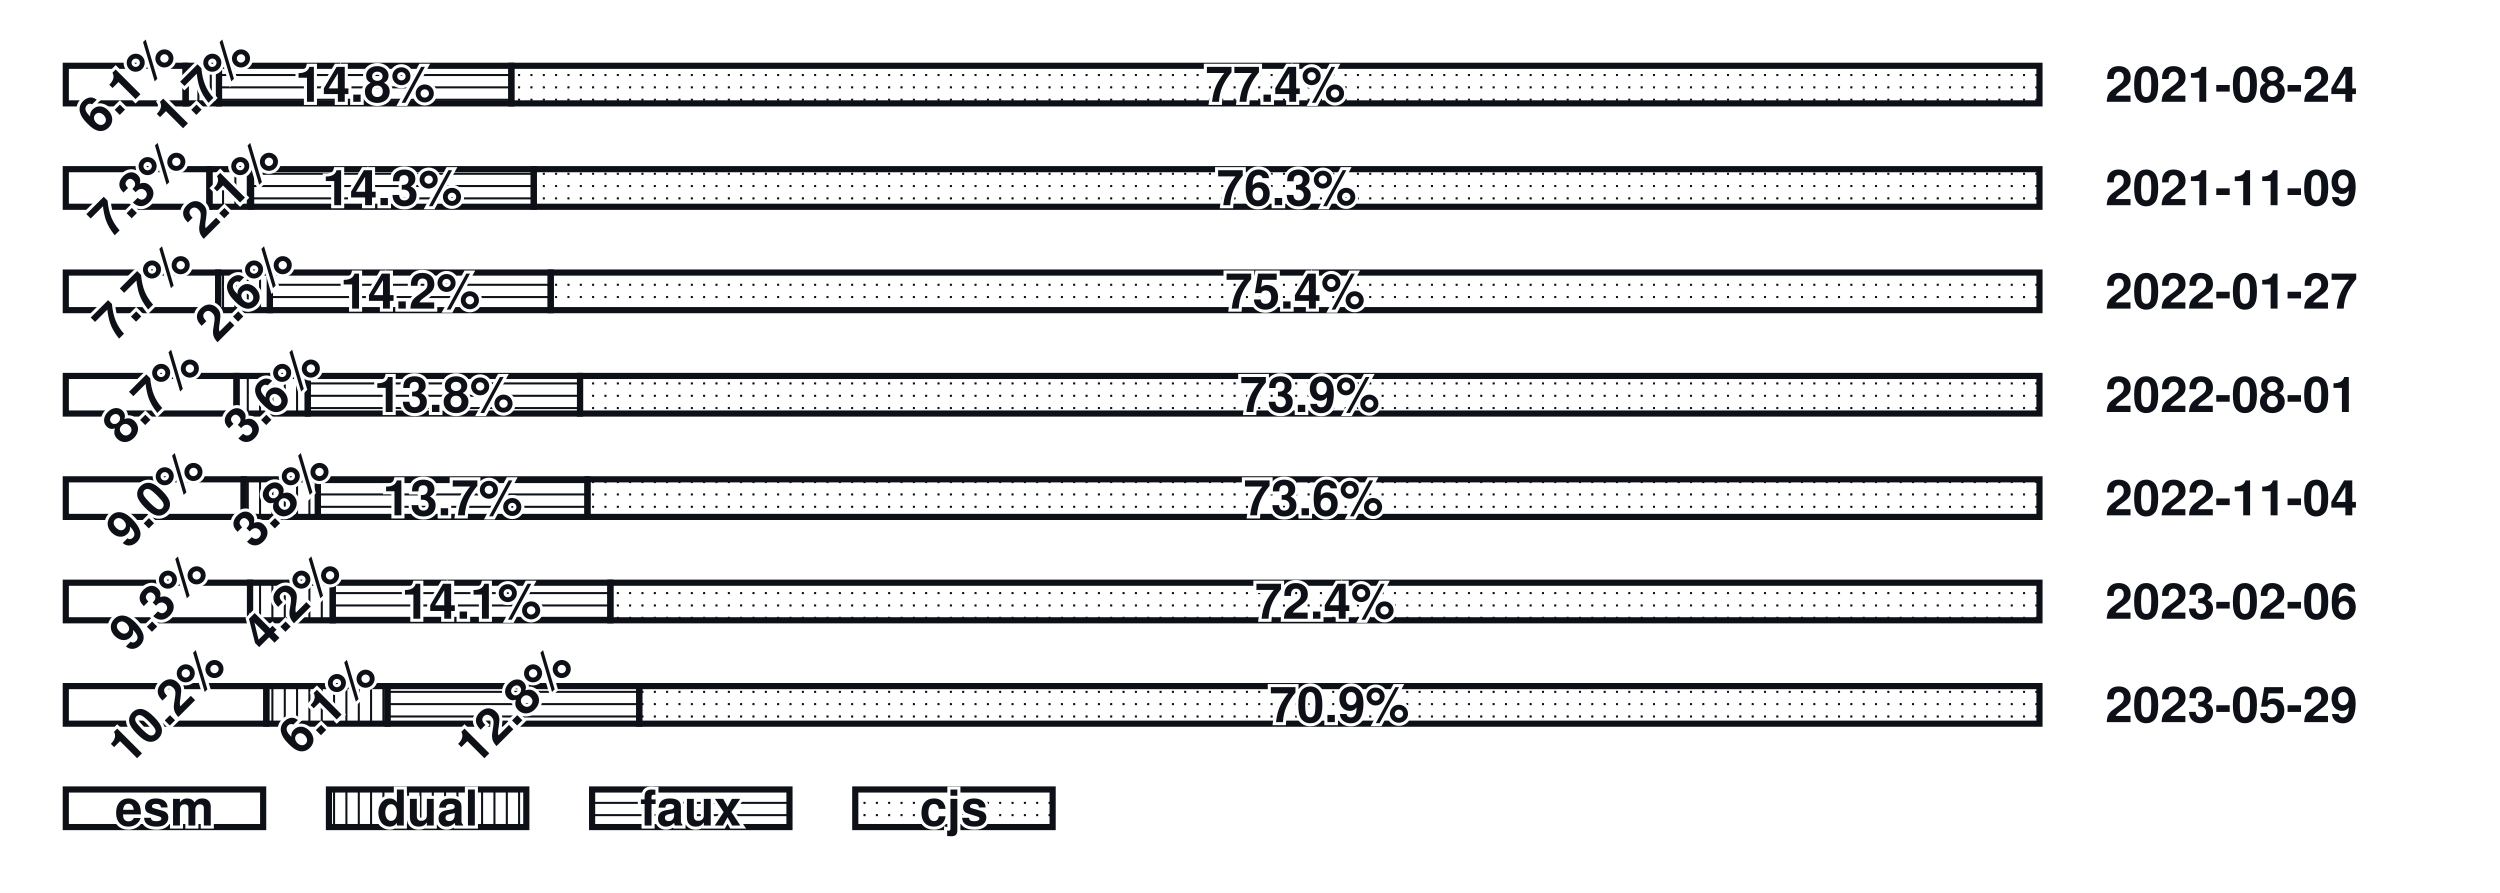
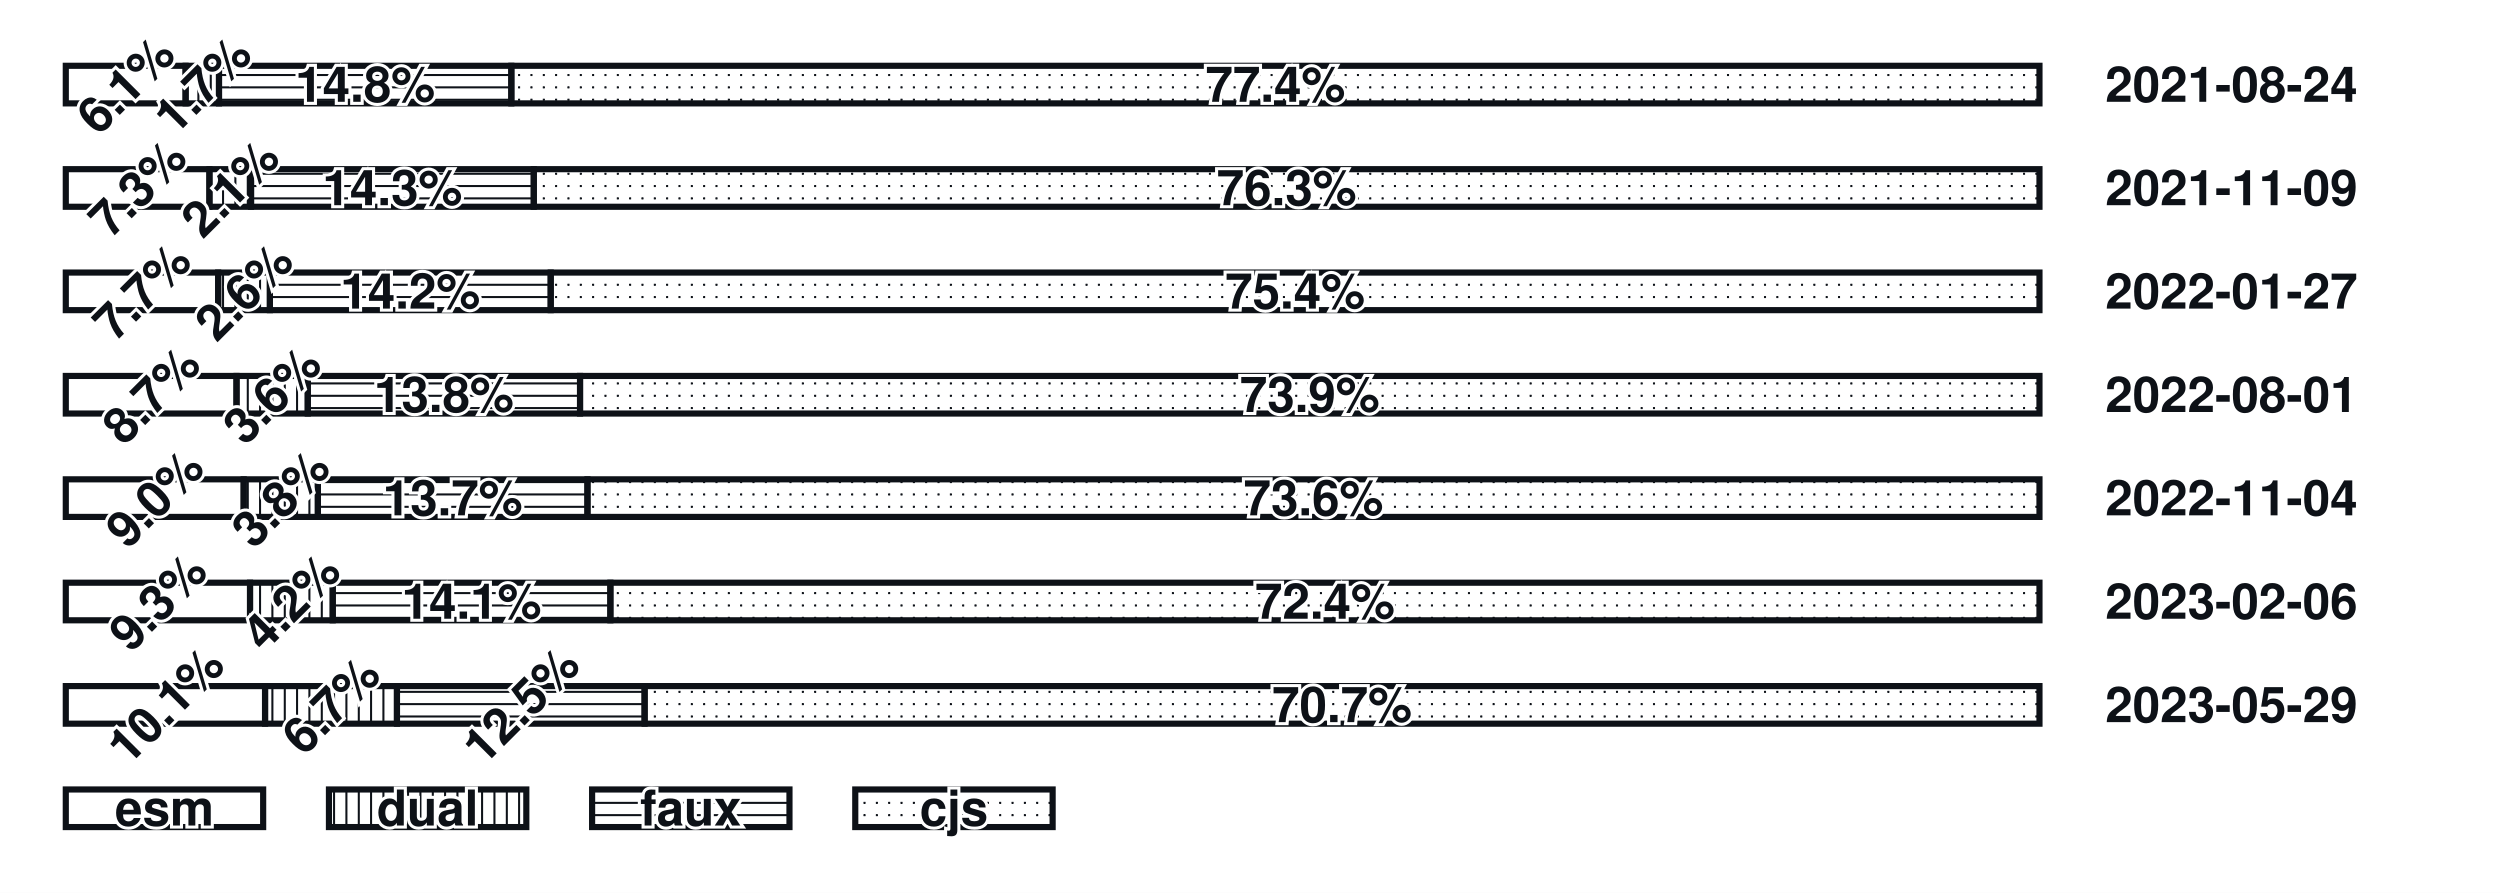
<svg xmlns="http://www.w3.org/2000/svg" viewBox="0 0 1216 434.286">
  <style>
text { font-size: 24px; font-weight: bolder; font-family: -apple-system,BlinkMacSystemFont,"Segoe UI",Helvetica,Arial,sans-serif,"Apple Color Emoji","Segoe UI Emoji"; font-variant-numeric: tabular-nums; paint-order: stroke; dominant-baseline: middle; }
.b { fill: white; }
.esm { fill: white; }
.dual { fill: url(#a); }
.faux { fill: url(#b); }
.cjs { fill: url(#c); }
.esm, .dual, .faux, .cjs { stroke: #0d1117; stroke-width: 3px; }
text { fill: #0d1117; stroke: white; stroke-width: 3px; }
pattern line { stroke: #0d1117; stroke-width: 2px }
pattern rect { fill: #0d1117 }

@media (prefers-color-scheme: dark) {
  .b { fill: #0d1117; }
  .esm, .dual, .faux, .cjs { stroke: white; }
  .esm { fill: #0d1117; }
  text { fill: white; stroke: #0d1117; }
  pattern line { stroke: white; }
  pattern rect { fill: white }
}
</style>
  <defs>
    <pattern id="a" x="0" y="0" width="6" height="6" patternUnits="userSpaceOnUse">
      <line x1="0" y1="0" x2="0" y2="6" />
    </pattern>
    <pattern id="b" x="0" y="0" width="6" height="6" patternUnits="userSpaceOnUse">
      <line x1="0" y1="0" x2="6" y2="0" />
    </pattern>
    <pattern id="c" x="0" y="0" width="6" height="6" patternUnits="userSpaceOnUse">
      <rect x="0" y="0" width="1" height="1" />
    </pattern>
  </defs>
  <rect class="b" x="0" y="0" width="1216" height="434.286" />
  <g>
    <g>
      <rect class="esm" x="32" y="32" height="18.286" width="58.28" />
      <rect class="dual" x="90.28" y="32" height="18.286" width="16.236" />
      <rect class="faux" x="106.517" y="32" height="18.286" width="142.197" />
      <rect class="cjs" x="248.714" y="32" height="18.286" width="743.286" />
      <text text-anchor="middle" transform="translate(61.14011, 41.14286) rotate(-45)">6.1%</text>
      <text text-anchor="middle" transform="translate(98.39843, 41.14286) rotate(-45)">1.7%</text>
      <text text-anchor="middle" transform="translate(177.6151, 41.14286)">14.8%</text>
      <text text-anchor="middle" transform="translate(620.3568, 41.14286)">77.4%</text>
      <text x="1024" y="41.143">2021-08-24</text>
    </g>
    <g>
      <rect class="esm" x="32" y="82.286" height="18.286" width="69.871" />
      <rect class="dual" x="101.871" y="82.286" height="18.286" width="20.23" />
      <rect class="faux" x="122.101" y="82.286" height="18.286" width="137.531" />
      <rect class="cjs" x="259.632" y="82.286" height="18.286" width="732.368" />
      <text text-anchor="middle" transform="translate(66.93536, 91.42857) rotate(-45)">7.3%</text>
      <text text-anchor="middle" transform="translate(111.9858, 91.42857) rotate(-45)">2.1%</text>
      <text text-anchor="middle" transform="translate(190.8667, 91.42857)">14.3%</text>
      <text text-anchor="middle" transform="translate(625.8162, 91.42857)">76.3%</text>
      <text x="1024" y="91.429">2021-11-09</text>
    </g>
    <g>
      <rect class="esm" x="32" y="132.571" height="18.286" width="74.119" />
      <rect class="dual" x="106.119" y="132.571" height="18.286" width="25.157" />
      <rect class="faux" x="131.275" y="132.571" height="18.286" width="136.588" />
      <rect class="cjs" x="267.864" y="132.571" height="18.286" width="724.136" />
      <text text-anchor="middle" transform="translate(69.05944, 141.7143) rotate(-45)">7.7%</text>
      <text text-anchor="middle" transform="translate(118.6972, 141.7143) rotate(-45)">2.6%</text>
      <text text-anchor="middle" transform="translate(199.5695, 141.7143)">14.2%</text>
      <text text-anchor="middle" transform="translate(629.9318, 141.7143)">75.4%</text>
      <text x="1024" y="141.714">2022-01-27</text>
    </g>
    <g>
      <rect class="esm" x="32" y="182.857" height="18.286" width="83.042" />
      <rect class="dual" x="115.042" y="182.857" height="18.286" width="34.656" />
      <rect class="faux" x="149.698" y="182.857" height="18.286" width="132.431" />
      <rect class="cjs" x="282.129" y="182.857" height="18.286" width="709.871" />
      <text text-anchor="middle" transform="translate(73.52075, 192) rotate(-45)">8.7%</text>
      <text text-anchor="middle" transform="translate(132.3697, 192) rotate(-45)">3.6%</text>
      <text text-anchor="middle" transform="translate(215.9135, 192)">13.8%</text>
      <text text-anchor="middle" transform="translate(637.0645, 192)">73.9%</text>
      <text x="1024" y="192">2022-08-01</text>
    </g>
    <g>
      <rect class="esm" x="32" y="233.143" height="18.286" width="86.529" />
      <rect class="dual" x="118.529" y="233.143" height="18.286" width="36.081" />
      <rect class="faux" x="154.61" y="233.143" height="18.286" width="131.129" />
      <rect class="cjs" x="285.739" y="233.143" height="18.286" width="706.261" />
      <text text-anchor="middle" transform="translate(75.26431, 242.2857) rotate(-45)">9.0%</text>
      <text text-anchor="middle" transform="translate(136.5693, 242.2857) rotate(-45)">3.8%</text>
      <text text-anchor="middle" transform="translate(220.1747, 242.2857)">13.7%</text>
      <text text-anchor="middle" transform="translate(638.8697, 242.2857)">73.6%</text>
      <text x="1024" y="242.286">2022-11-04</text>
    </g>
    <g>
      <rect class="esm" x="32" y="283.429" height="18.286" width="89.611" />
      <rect class="dual" x="121.611" y="283.429" height="18.286" width="40.23" />
      <rect class="faux" x="161.841" y="283.429" height="18.286" width="135.047" />
      <rect class="cjs" x="296.887" y="283.429" height="18.286" width="695.113" />
      <text text-anchor="middle" transform="translate(76.80526, 292.5714) rotate(-45)">9.3%</text>
      <text text-anchor="middle" transform="translate(141.7256, 292.5714) rotate(-45)">4.2%</text>
      <text text-anchor="middle" transform="translate(229.364, 292.5714)">14.1%</text>
      <text text-anchor="middle" transform="translate(644.4437, 292.5714)">72.4%</text>
      <text x="1024" y="292.571">2023-02-06</text>
    </g>
    <g>
-       <rect class="esm" x="32" y="333.714" height="18.286" width="97.538" />
-       <rect class="dual" x="129.538" y="333.714" height="18.286" width="58.923" />
-       <rect class="faux" x="188.462" y="333.714" height="18.286" width="122.462" />
-       <rect class="cjs" x="310.923" y="333.714" height="18.286" width="681.077" />
-       <text text-anchor="middle" transform="translate(80.76923, 342.8571) rotate(-45)">10.2%</text>
-       <text text-anchor="middle" transform="translate(159, 342.8571) rotate(-45)">6.1%</text>
-       <text text-anchor="middle" transform="translate(249.6923, 342.8571) rotate(-45)">12.8%</text>
-       <text text-anchor="middle" transform="translate(651.4615, 342.8571)">70.9%</text>
+       <rect class="esm" x="32" y="333.714" height="18.286" width="96.923" />
+       <rect class="dual" x="128.923" y="333.714" height="18.286" width="64.154" />
+       <rect class="faux" x="193.077" y="333.714" height="18.286" width="120.462" />
+       <rect class="cjs" x="313.538" y="333.714" height="18.286" width="678.462" />
+       <text text-anchor="middle" transform="translate(80.46154, 342.8571) rotate(-45)">10.1%</text>
+       <text text-anchor="middle" transform="translate(161, 342.8571) rotate(-45)">6.7%</text>
+       <text text-anchor="middle" transform="translate(253.3077, 342.8571) rotate(-45)">12.5%</text>
+       <text text-anchor="middle" transform="translate(652.7692, 342.8571)">70.7%</text>
      <text x="1024" y="342.857">2023-05-29</text>
    </g>
    <g>
      <rect class="esm" x="32" y="384" height="18.286" width="96" />
      <rect class="dual" x="160" y="384" height="18.286" width="96" />
      <rect class="faux" x="288" y="384" height="18.286" width="96" />
      <rect class="cjs" x="416" y="384" height="18.286" width="96" />
      <text text-anchor="middle" transform="translate(80, 393.1429)">esm</text>
      <text text-anchor="middle" transform="translate(208, 393.1429)">dual</text>
      <text text-anchor="middle" transform="translate(336, 393.1429)">faux</text>
      <text text-anchor="middle" transform="translate(464, 393.1429)">cjs</text>
    </g>
  </g>
</svg>
